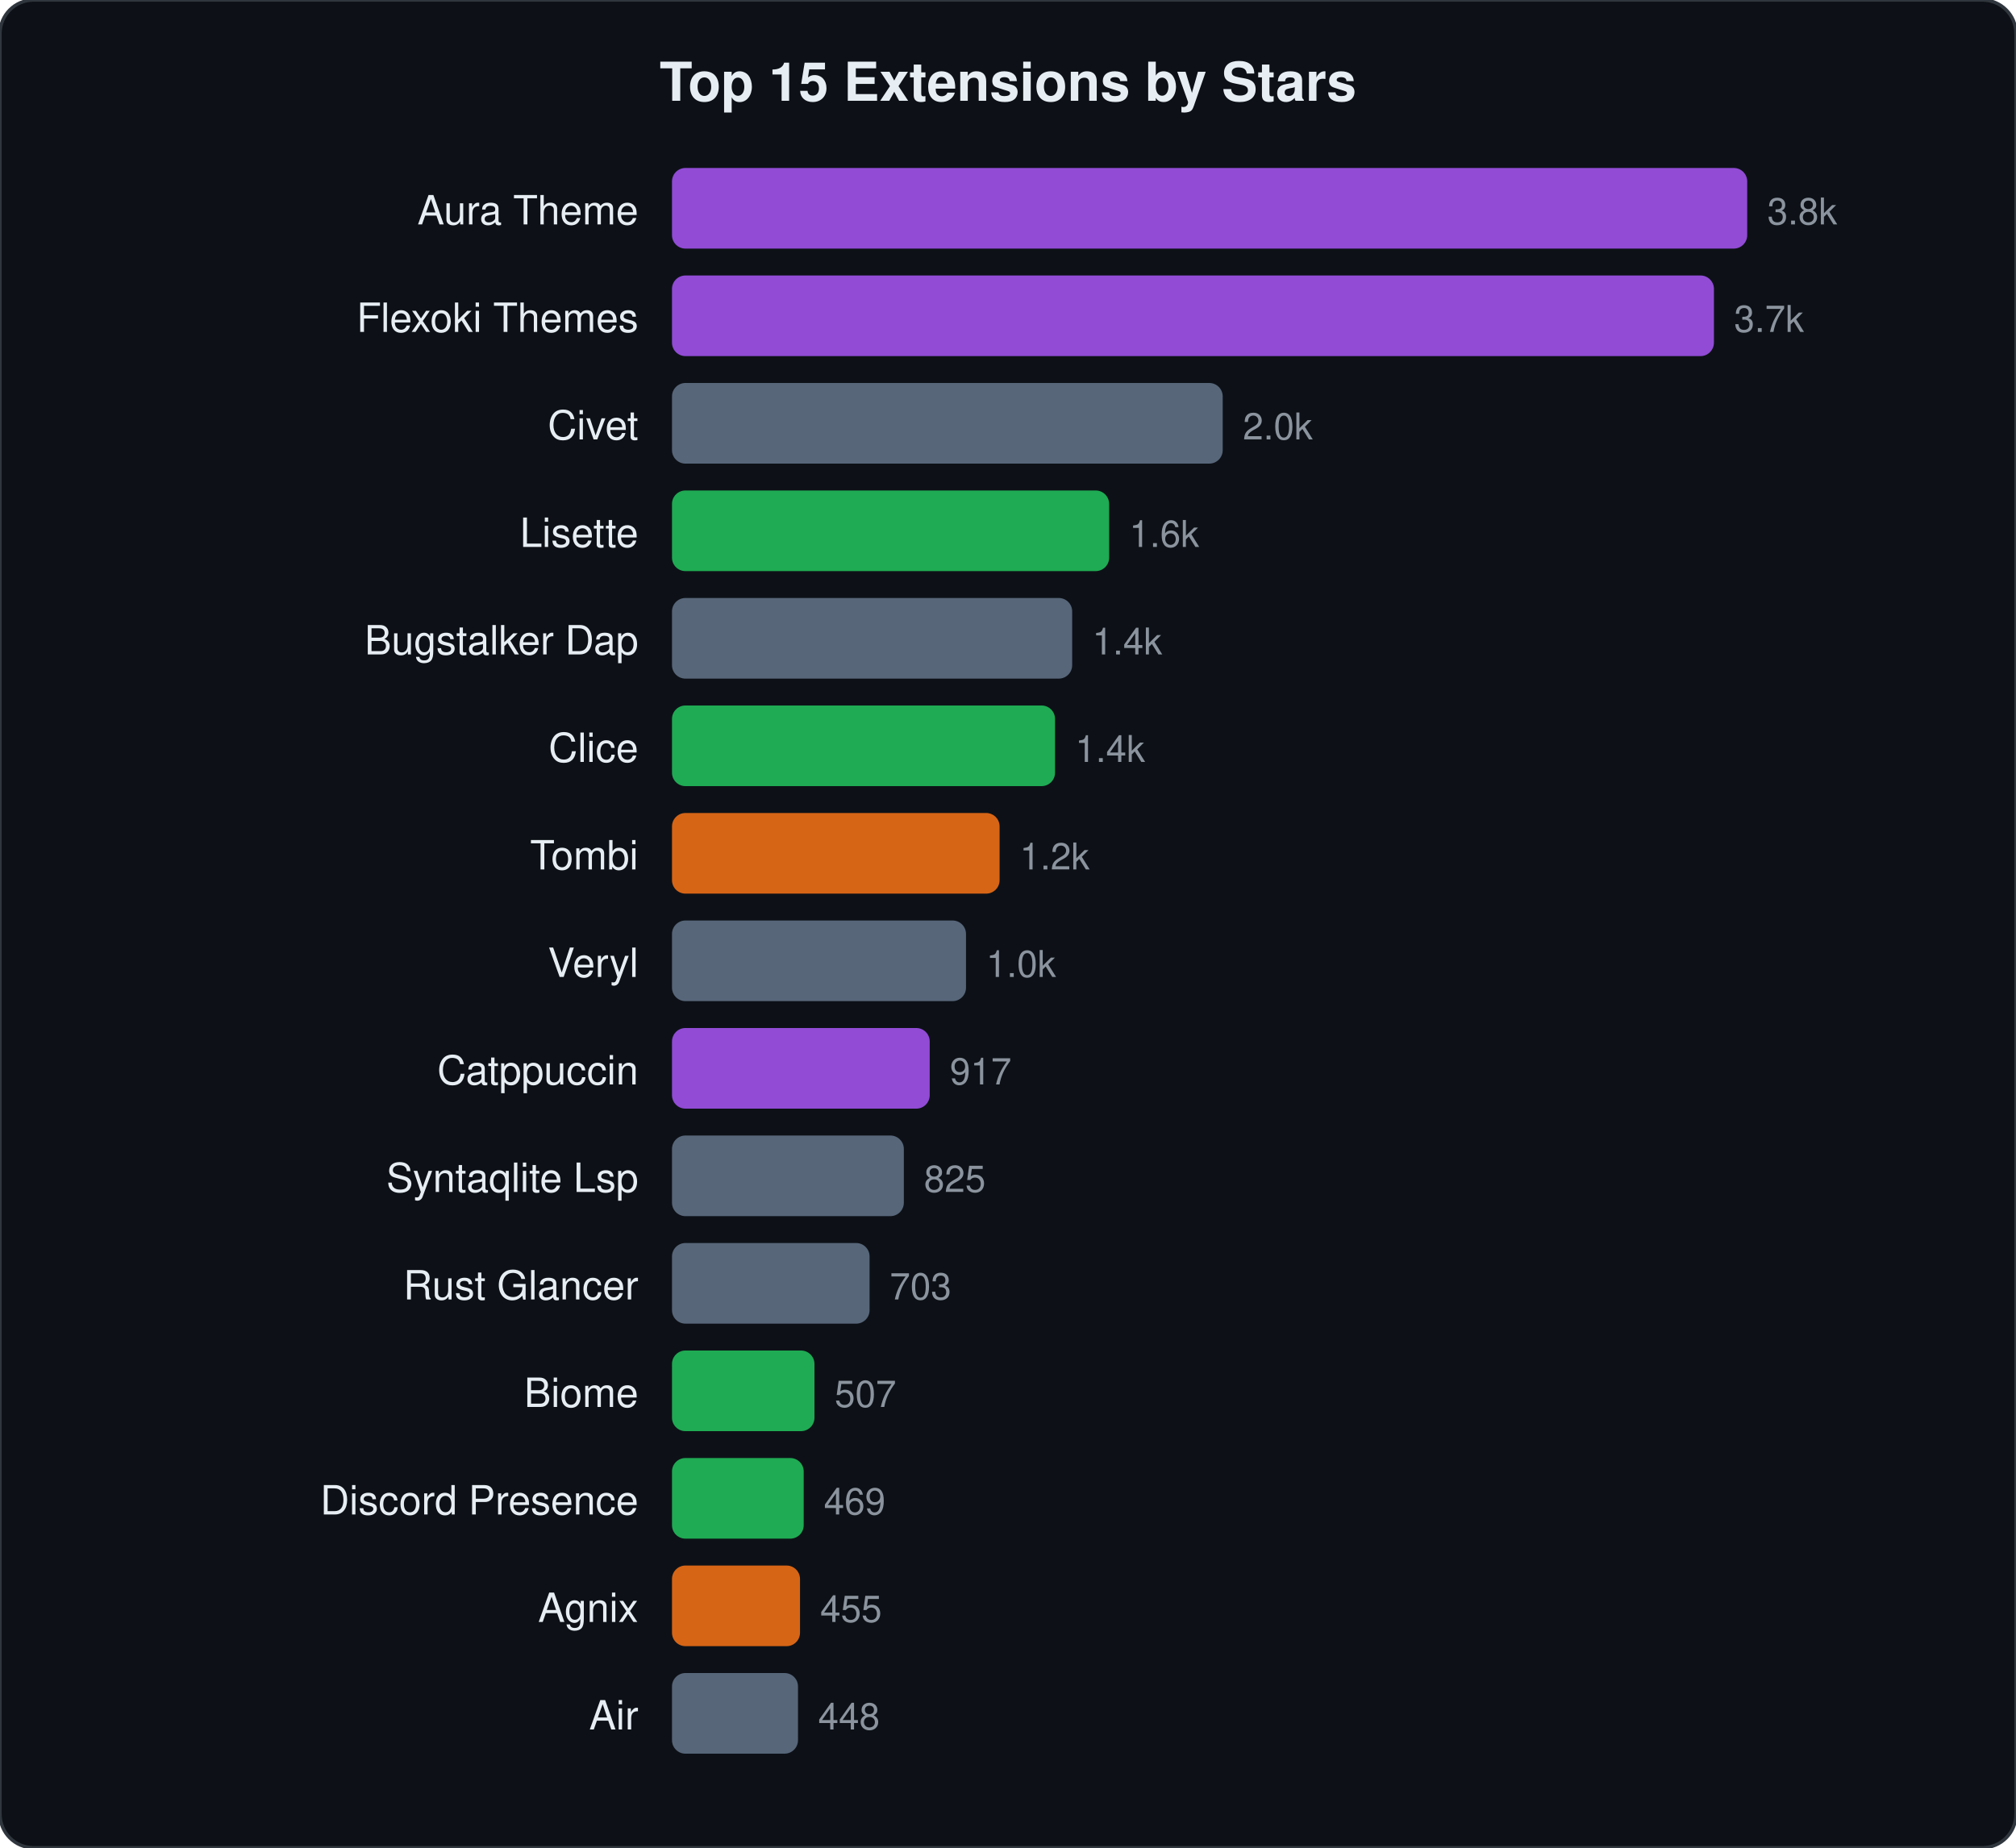
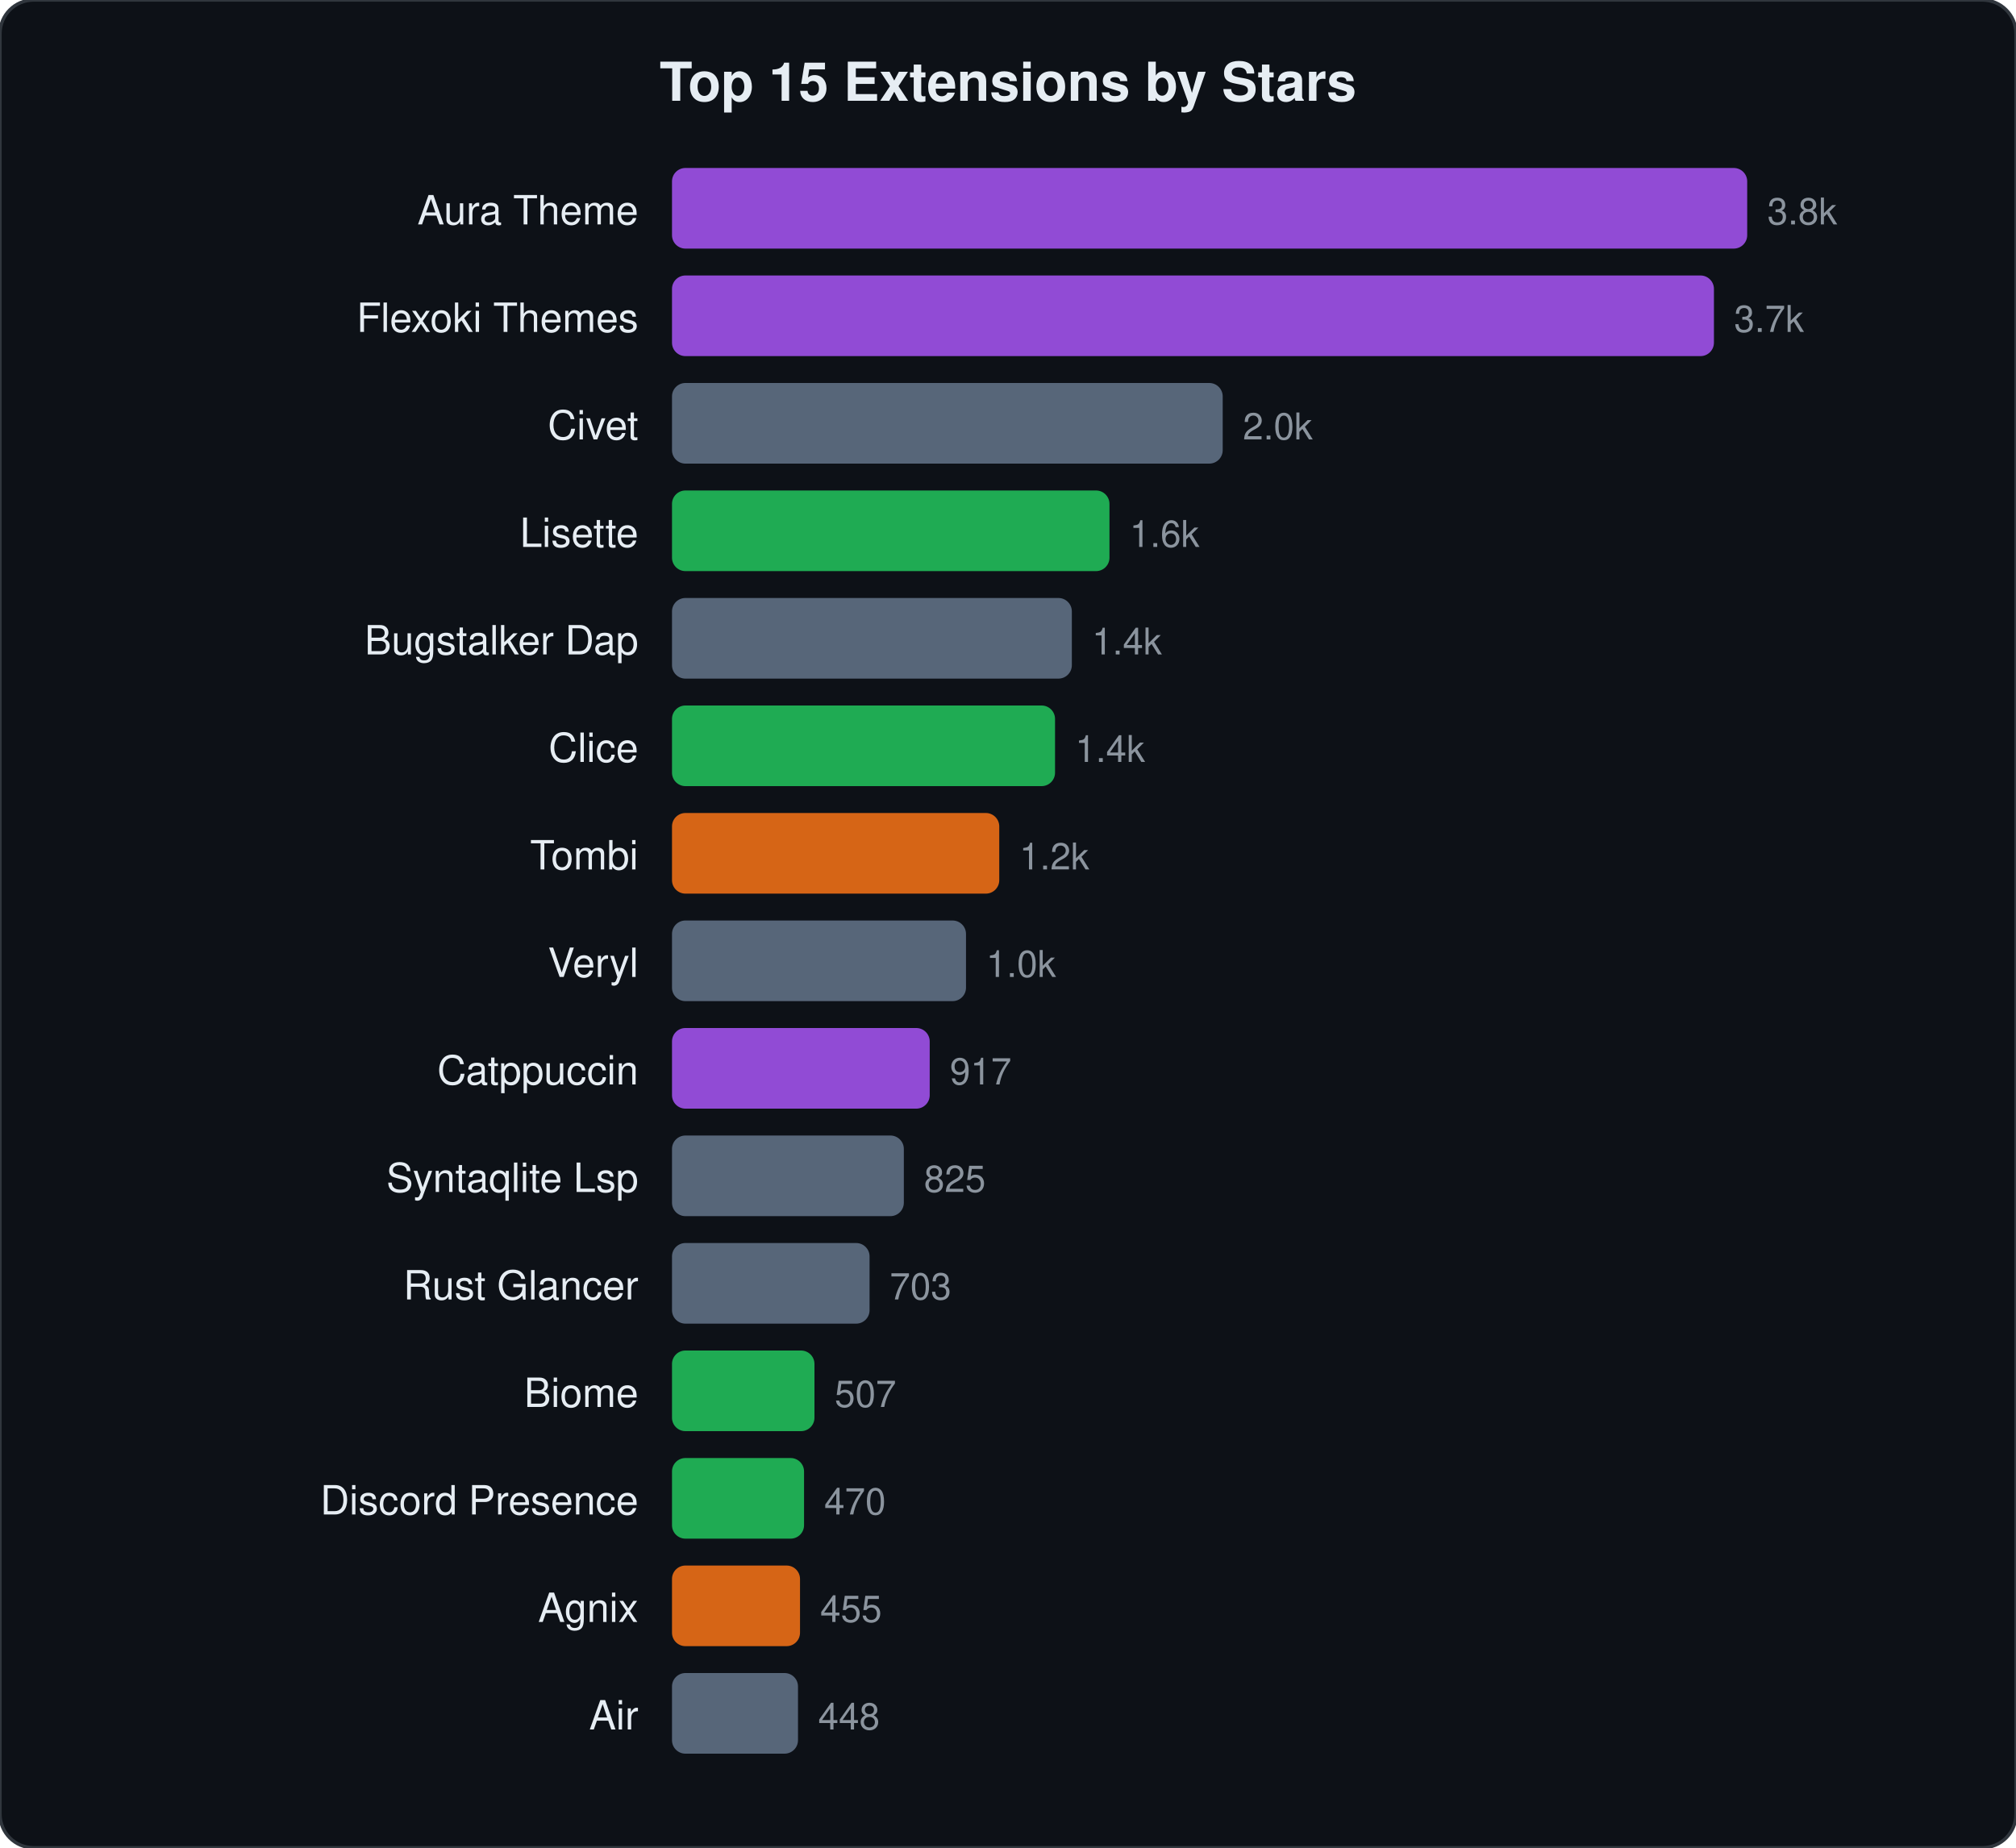
<svg xmlns="http://www.w3.org/2000/svg" viewBox="0 0 600 550" width="600" height="550">
  <style>text{font-family:-apple-system,BlinkMacSystemFont,"Segoe UI",Helvetica,Arial,sans-serif;fill:#e6edf3}.name{font-size:12px}.stars{font-size:11px;fill:#8b949e}.title{font-size:16px;font-weight:600}</style>
  <rect width="600" height="550" rx="10" fill="#0d1117" stroke="#30363d" stroke-width="1" />
  <text x="300" y="30" text-anchor="middle" class="title">Top 15 Extensions by Stars</text>
  <text x="190" y="66.8" text-anchor="end" class="name">Aura Theme</text>
  <rect x="200" y="50.0" width="320.0" height="24" rx="4" fill="#a855f7" opacity="0.85" />
  <text x="526.0" y="66.8" class="stars">3.8k</text>
  <text x="190" y="98.8" text-anchor="end" class="name">Flexoki Themes</text>
  <rect x="200" y="82.0" width="310.1" height="24" rx="4" fill="#a855f7" opacity="0.85" />
  <text x="516.1" y="98.8" class="stars">3.7k</text>
  <text x="190" y="130.8" text-anchor="end" class="name">Civet</text>
  <rect x="200" y="114.0" width="163.9" height="24" rx="4" fill="#64748b" opacity="0.85" />
  <text x="369.9" y="130.8" class="stars">2.0k</text>
  <text x="190" y="162.8" text-anchor="end" class="name">Lisette</text>
-   <rect x="200" y="146.0" width="130.1" height="24" rx="4" fill="#22c55e" opacity="0.85" />
-   <text x="336.1" y="162.8" class="stars">1.6k</text>
+   <rect x="200" y="146.0" width="130.2" height="24" rx="4" fill="#22c55e" opacity="0.85" />
+   <text x="336.2" y="162.8" class="stars">1.6k</text>
  <text x="190" y="194.8" text-anchor="end" class="name">Bugstalker Dap</text>
-   <rect x="200" y="178.0" width="119.1" height="24" rx="4" fill="#64748b" opacity="0.85" />
-   <text x="325.1" y="194.8" class="stars">1.4k</text>
+   <rect x="200" y="178.0" width="119.0" height="24" rx="4" fill="#64748b" opacity="0.85" />
+   <text x="325.0" y="194.8" class="stars">1.4k</text>
  <text x="190" y="226.8" text-anchor="end" class="name">Clice</text>
  <rect x="200" y="210.0" width="114.0" height="24" rx="4" fill="#22c55e" opacity="0.85" />
  <text x="320.0" y="226.8" class="stars">1.4k</text>
  <text x="190" y="258.8" text-anchor="end" class="name">Tombi</text>
-   <rect x="200" y="242.0" width="97.5" height="24" rx="4" fill="#f97316" opacity="0.85" />
-   <text x="303.5" y="258.8" class="stars">1.2k</text>
+   <rect x="200" y="242.0" width="97.4" height="24" rx="4" fill="#f97316" opacity="0.85" />
+   <text x="303.4" y="258.8" class="stars">1.2k</text>
  <text x="190" y="290.8" text-anchor="end" class="name">Veryl</text>
  <rect x="200" y="274.0" width="87.5" height="24" rx="4" fill="#64748b" opacity="0.85" />
  <text x="293.5" y="290.8" class="stars">1.0k</text>
  <text x="190" y="322.8" text-anchor="end" class="name">Catppuccin</text>
  <rect x="200" y="306.0" width="76.7" height="24" rx="4" fill="#a855f7" opacity="0.85" />
  <text x="282.7" y="322.8" class="stars">917</text>
  <text x="190" y="354.8" text-anchor="end" class="name">Syntaqlite Lsp</text>
  <rect x="200" y="338.0" width="69.0" height="24" rx="4" fill="#64748b" opacity="0.85" />
  <text x="275.0" y="354.8" class="stars">825</text>
  <text x="190" y="386.8" text-anchor="end" class="name">Rust Glancer</text>
  <rect x="200" y="370.0" width="58.8" height="24" rx="4" fill="#64748b" opacity="0.85" />
  <text x="264.8" y="386.8" class="stars">703</text>
  <text x="190" y="418.8" text-anchor="end" class="name">Biome</text>
  <rect x="200" y="402.0" width="42.4" height="24" rx="4" fill="#22c55e" opacity="0.85" />
  <text x="248.4" y="418.8" class="stars">507</text>
  <text x="190" y="450.8" text-anchor="end" class="name">Discord Presence</text>
-   <rect x="200" y="434.0" width="39.2" height="24" rx="4" fill="#22c55e" opacity="0.85" />
-   <text x="245.2" y="450.8" class="stars">469</text>
+   <rect x="200" y="434.0" width="39.3" height="24" rx="4" fill="#22c55e" opacity="0.85" />
+   <text x="245.3" y="450.8" class="stars">470</text>
  <text x="190" y="482.8" text-anchor="end" class="name">Agnix</text>
  <rect x="200" y="466.0" width="38.1" height="24" rx="4" fill="#f97316" opacity="0.85" />
  <text x="244.1" y="482.8" class="stars">455</text>
  <text x="190" y="514.8" text-anchor="end" class="name">Air</text>
  <rect x="200" y="498.0" width="37.5" height="24" rx="4" fill="#64748b" opacity="0.85" />
  <text x="243.5" y="514.8" class="stars">448</text>
</svg>
